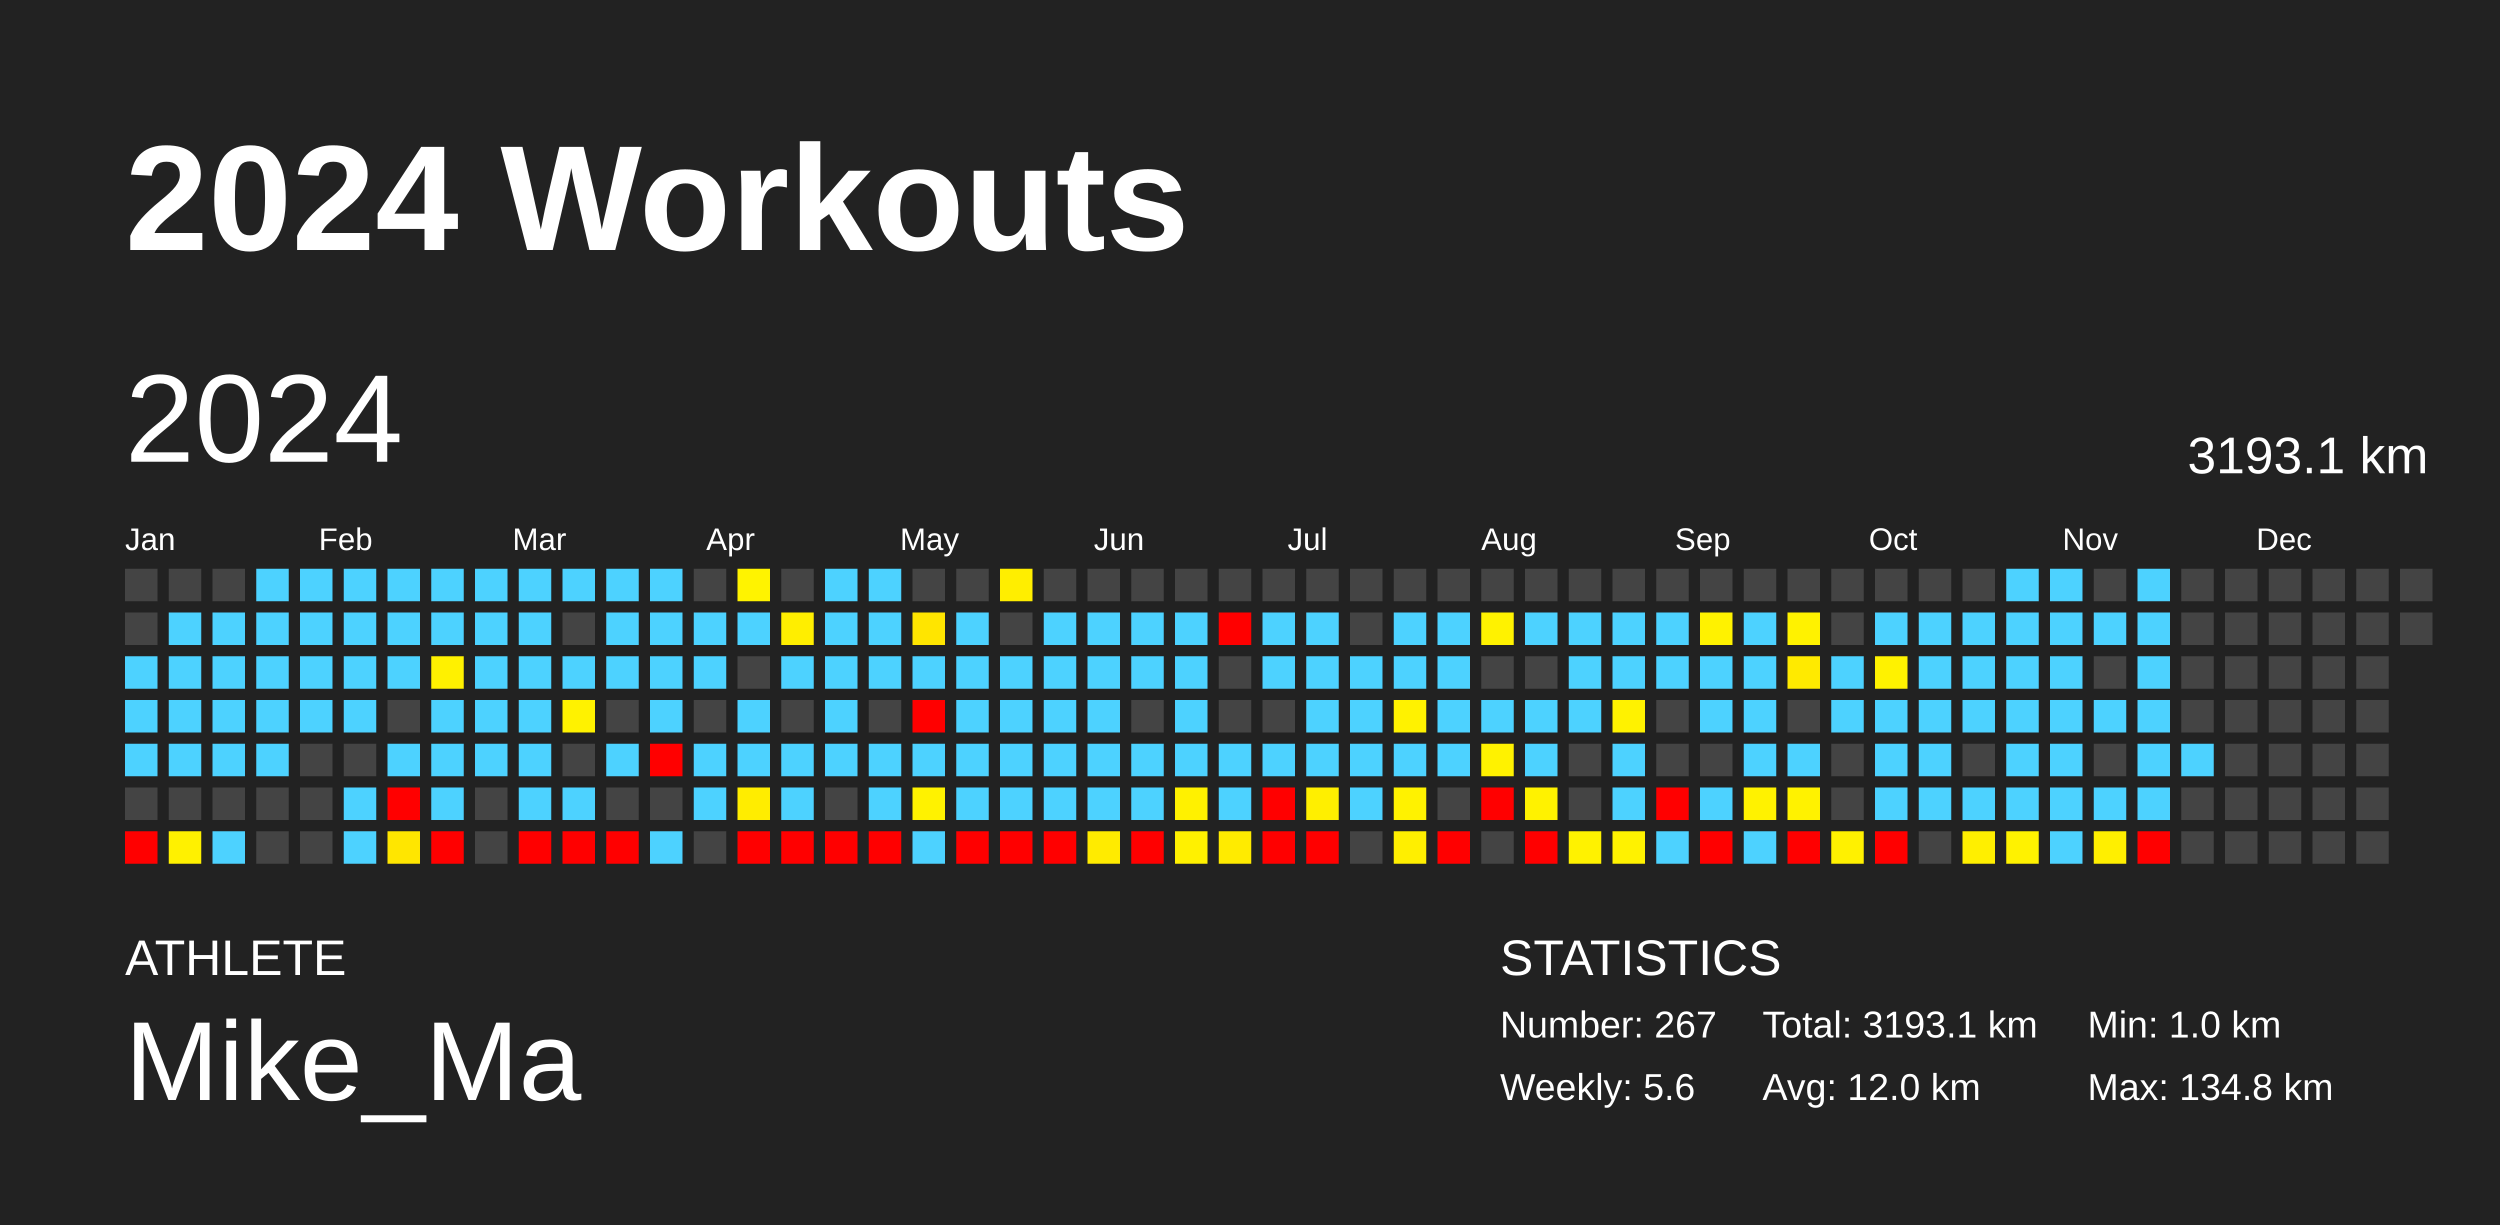
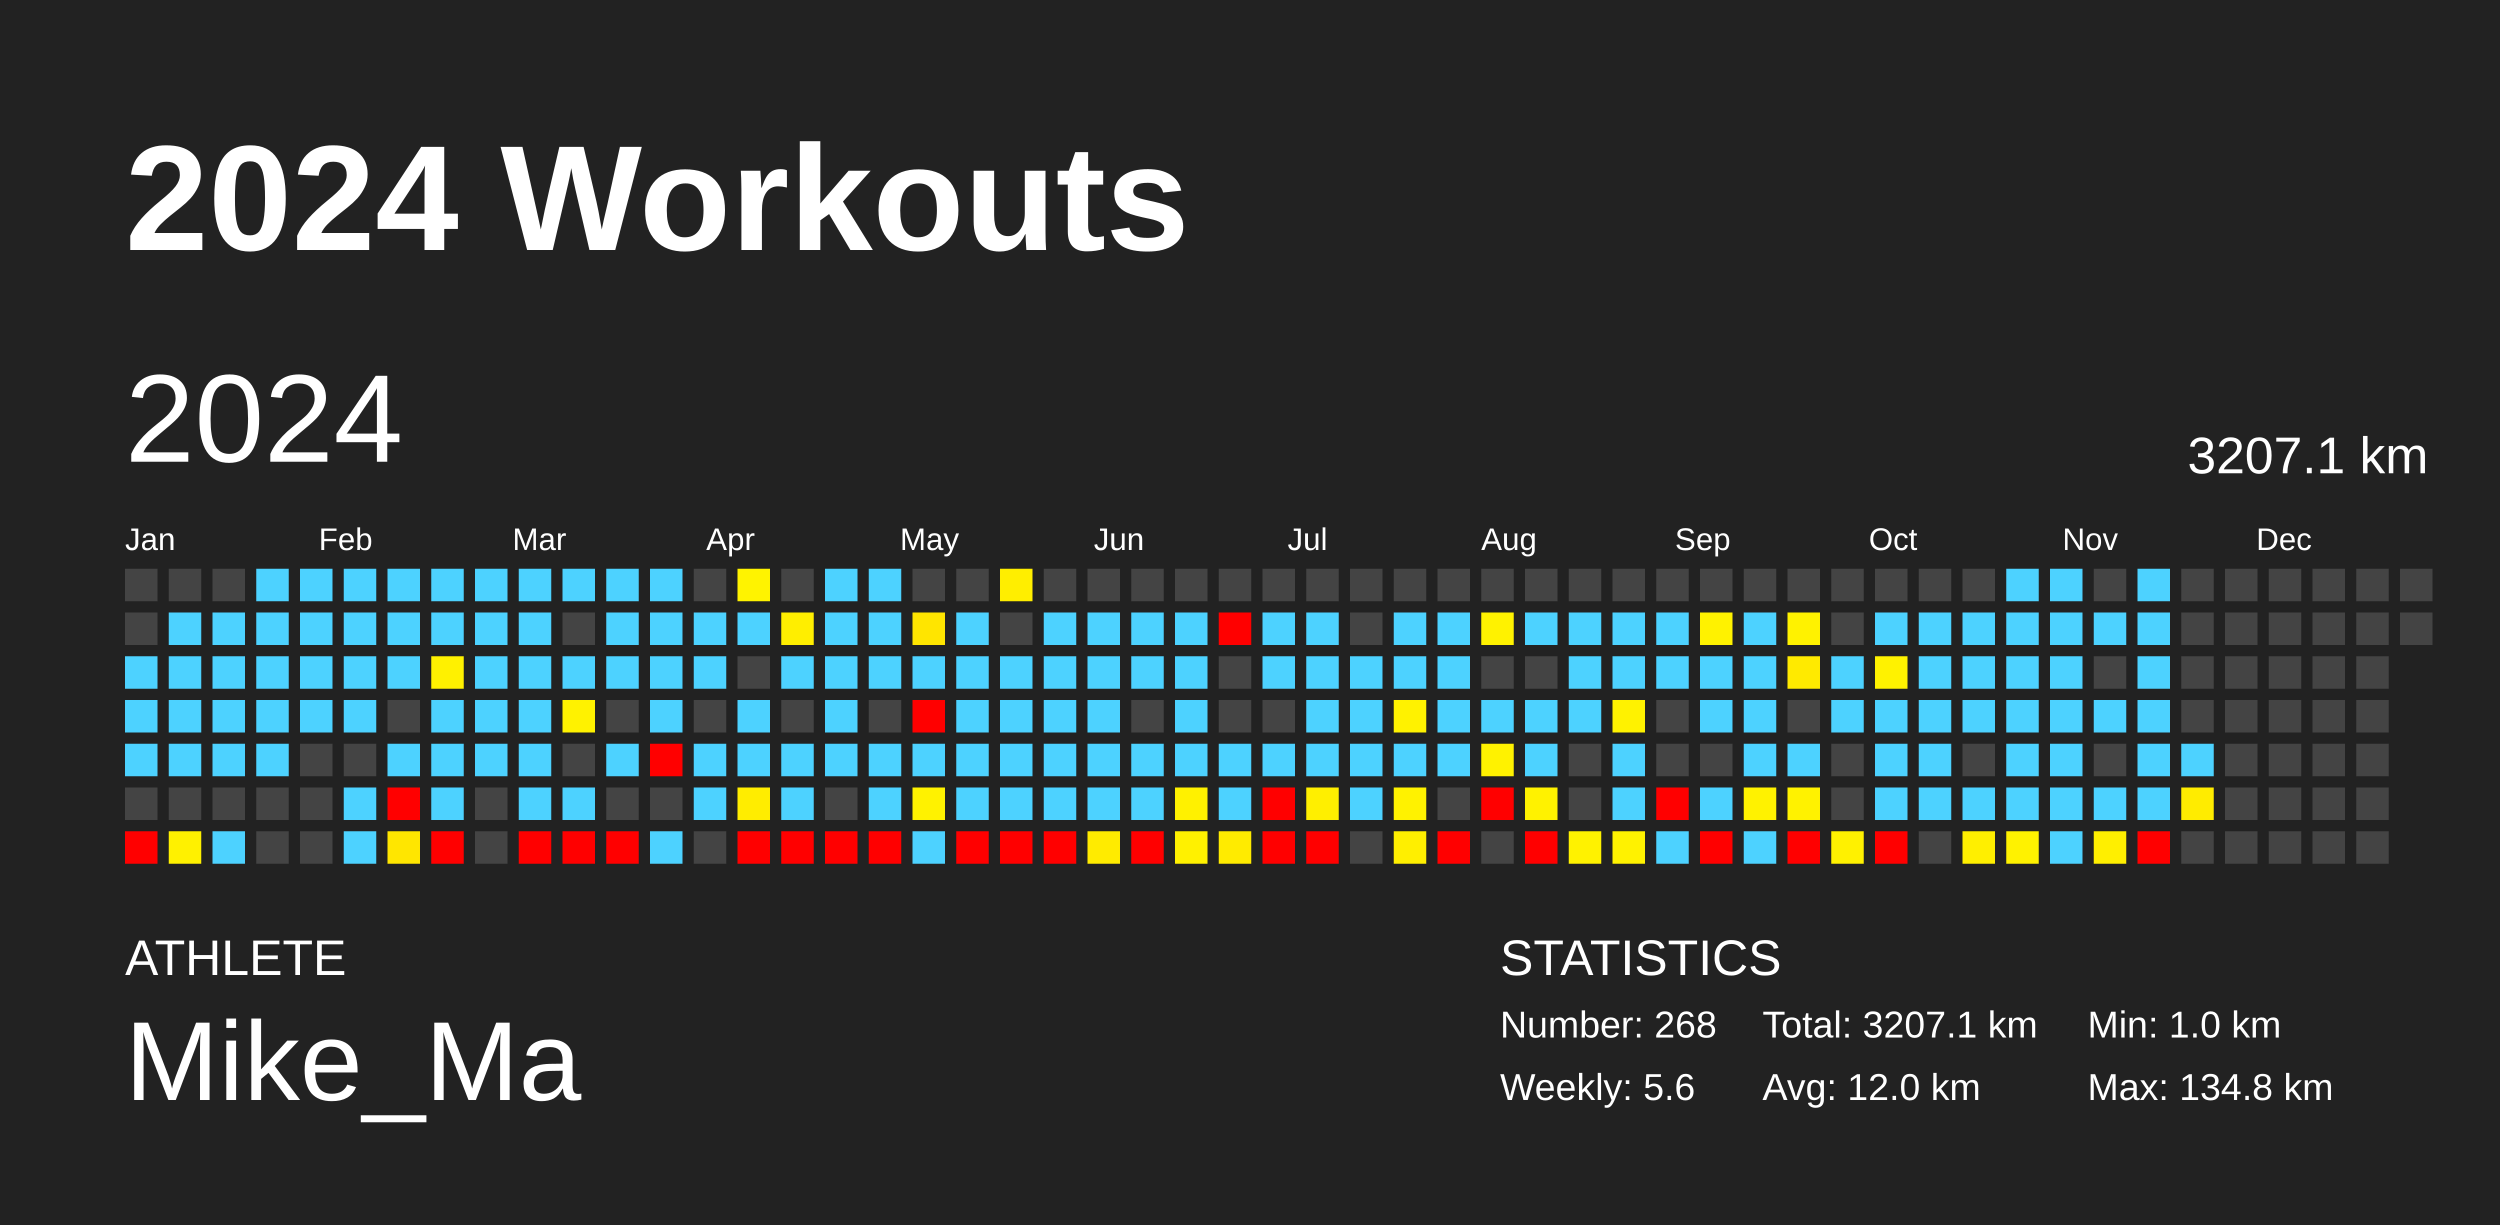
<svg xmlns="http://www.w3.org/2000/svg" baseProfile="full" height="98mm" version="1.1" viewBox="0,0,200,98" width="200mm">
  <defs />
  <rect fill="#222222" height="98" width="200" x="0" y="0" />
  <text fill="#FFFFFF" style="font-size:12px; font-family:Arial; font-weight:bold;" x="10" y="20">2024 Workouts</text>
  <text fill="#FFFFFF" style="font-size:4px; font-family:Arial" x="10" y="78">ATHLETE</text>
  <text fill="#FFFFFF" style="font-size:9px; font-family:Arial" x="10" y="88">Mike_Ma</text>
  <text fill="#FFFFFF" style="font-size:4px; font-family:Arial" x="120" y="78">STATISTICS</text>
-   <text fill="#FFFFFF" style="font-size:3px; font-family:Arial" x="120" y="83">Number: 267</text>
+   <text fill="#FFFFFF" style="font-size:3px; font-family:Arial" x="120" y="83">Number: 268</text>
  <text fill="#FFFFFF" style="font-size:3px; font-family:Arial" x="120" y="88">Weekly: 5.6</text>
-   <text fill="#FFFFFF" style="font-size:3px; font-family:Arial" x="141" y="83">Total: 3193.1 km</text>
+   <text fill="#FFFFFF" style="font-size:3px; font-family:Arial" x="141" y="83">Total: 3207.1 km</text>
  <text fill="#FFFFFF" style="font-size:3px; font-family:Arial" x="141" y="88">Avg: 12.0 km</text>
  <text fill="#FFFFFF" style="font-size:3px; font-family:Arial" x="167" y="83">Min: 1.0 km</text>
  <text fill="#FFFFFF" style="font-size:3px; font-family:Arial" x="167" y="88">Max: 134.8 km</text>
  <text dominant-baseline="hanging" fill="#FFFFFF" style="font-size:10.0px; font-family:Arial;" x="10" y="30">2024</text>
-   <text dominant-baseline="hanging" fill="#FFFFFF" style="font-size:4.125px; font-family:Arial;" x="175" y="35">3193.1 km</text>
+   <text dominant-baseline="hanging" fill="#FFFFFF" style="font-size:4.125px; font-family:Arial;" x="175" y="35">3207.1 km</text>
  <text fill="#FFFFFF" style="font-size:2.5px; font-family:Arial" x="10.0" y="44">Jan</text>
  <text fill="#FFFFFF" style="font-size:2.5px; font-family:Arial" x="25.5" y="44">Feb</text>
  <text fill="#FFFFFF" style="font-size:2.5px; font-family:Arial" x="41.0" y="44">Mar</text>
  <text fill="#FFFFFF" style="font-size:2.5px; font-family:Arial" x="56.5" y="44">Apr</text>
  <text fill="#FFFFFF" style="font-size:2.5px; font-family:Arial" x="72.0" y="44">May</text>
  <text fill="#FFFFFF" style="font-size:2.5px; font-family:Arial" x="87.5" y="44">Jun</text>
  <text fill="#FFFFFF" style="font-size:2.5px; font-family:Arial" x="103.0" y="44">Jul</text>
  <text fill="#FFFFFF" style="font-size:2.5px; font-family:Arial" x="118.5" y="44">Aug</text>
  <text fill="#FFFFFF" style="font-size:2.5px; font-family:Arial" x="134.0" y="44">Sep</text>
  <text fill="#FFFFFF" style="font-size:2.5px; font-family:Arial" x="149.5" y="44">Oct</text>
  <text fill="#FFFFFF" style="font-size:2.5px; font-family:Arial" x="165.0" y="44">Nov</text>
  <text fill="#FFFFFF" style="font-size:2.5px; font-family:Arial" x="180.5" y="44">Dec</text>
  <rect fill="#444444" height="2.6" width="2.6" x="10.0" y="45.5" />
  <rect fill="#444444" height="2.6" width="2.6" x="10.0" y="49.0" />
  <rect fill="#4dd2ff" height="2.6" width="2.6" x="10.0" y="52.5" />
  <rect fill="#4dd2ff" height="2.6" width="2.6" x="10.0" y="56.0" />
  <rect fill="#4dd2ff" height="2.6" width="2.6" x="10.0" y="59.5" />
  <rect fill="#444444" height="2.6" width="2.6" x="10.0" y="63.0" />
  <rect fill="red" height="2.6" width="2.6" x="10.0" y="66.5" />
  <rect fill="#444444" height="2.6" width="2.6" x="13.5" y="45.5" />
  <rect fill="#4dd2ff" height="2.6" width="2.6" x="13.5" y="49.0" />
  <rect fill="#4dd2ff" height="2.6" width="2.6" x="13.5" y="52.5" />
  <rect fill="#4dd2ff" height="2.6" width="2.6" x="13.5" y="56.0" />
  <rect fill="#4dd2ff" height="2.6" width="2.6" x="13.5" y="59.5" />
  <rect fill="#444444" height="2.6" width="2.6" x="13.5" y="63.0" />
  <rect fill="#fff100" height="2.6" width="2.6" x="13.5" y="66.5" />
  <rect fill="#444444" height="2.6" width="2.6" x="17.0" y="45.5" />
  <rect fill="#4dd2ff" height="2.6" width="2.6" x="17.0" y="49.0" />
  <rect fill="#4dd2ff" height="2.6" width="2.6" x="17.0" y="52.5" />
  <rect fill="#4dd2ff" height="2.6" width="2.6" x="17.0" y="56.0" />
  <rect fill="#4dd2ff" height="2.6" width="2.6" x="17.0" y="59.5" />
  <rect fill="#444444" height="2.6" width="2.6" x="17.0" y="63.0" />
  <rect fill="#4dd2ff" height="2.6" width="2.6" x="17.0" y="66.5" />
  <rect fill="#4dd2ff" height="2.6" width="2.6" x="20.5" y="45.5" />
  <rect fill="#4dd2ff" height="2.6" width="2.6" x="20.5" y="49.0" />
  <rect fill="#4dd2ff" height="2.6" width="2.6" x="20.5" y="52.5" />
  <rect fill="#4dd2ff" height="2.6" width="2.6" x="20.5" y="56.0" />
  <rect fill="#4dd2ff" height="2.6" width="2.6" x="20.5" y="59.5" />
  <rect fill="#444444" height="2.6" width="2.6" x="20.5" y="63.0" />
  <rect fill="#444444" height="2.6" width="2.6" x="20.5" y="66.5" />
  <rect fill="#4dd2ff" height="2.6" width="2.6" x="24.0" y="45.5" />
  <rect fill="#4dd2ff" height="2.6" width="2.6" x="24.0" y="49.0" />
  <rect fill="#4dd2ff" height="2.6" width="2.6" x="24.0" y="52.5" />
  <rect fill="#4dd2ff" height="2.6" width="2.6" x="24.0" y="56.0" />
  <rect fill="#444444" height="2.6" width="2.6" x="24.0" y="59.5" />
  <rect fill="#444444" height="2.6" width="2.6" x="24.0" y="63.0" />
  <rect fill="#444444" height="2.6" width="2.6" x="24.0" y="66.5" />
  <rect fill="#4dd2ff" height="2.6" width="2.6" x="27.5" y="45.5" />
  <rect fill="#4dd2ff" height="2.6" width="2.6" x="27.5" y="49.0" />
  <rect fill="#4dd2ff" height="2.6" width="2.6" x="27.5" y="52.5" />
  <rect fill="#4dd2ff" height="2.6" width="2.6" x="27.5" y="56.0" />
  <rect fill="#444444" height="2.6" width="2.6" x="27.5" y="59.5" />
  <rect fill="#4dd2ff" height="2.6" width="2.6" x="27.5" y="63.0" />
  <rect fill="#4dd2ff" height="2.6" width="2.6" x="27.5" y="66.5" />
  <rect fill="#4dd2ff" height="2.6" width="2.6" x="31.0" y="45.5" />
  <rect fill="#4dd2ff" height="2.6" width="2.6" x="31.0" y="49.0" />
  <rect fill="#4dd2ff" height="2.6" width="2.6" x="31.0" y="52.5" />
  <rect fill="#444444" height="2.6" width="2.6" x="31.0" y="56.0" />
  <rect fill="#4dd2ff" height="2.6" width="2.6" x="31.0" y="59.5" />
  <rect fill="red" height="2.6" width="2.6" x="31.0" y="63.0" />
  <rect fill="#ffe600" height="2.6" width="2.6" x="31.0" y="66.5" />
  <rect fill="#4dd2ff" height="2.6" width="2.6" x="34.5" y="45.5" />
  <rect fill="#4dd2ff" height="2.6" width="2.6" x="34.5" y="49.0" />
  <rect fill="#fff100" height="2.6" width="2.6" x="34.5" y="52.5" />
  <rect fill="#4dd2ff" height="2.6" width="2.6" x="34.5" y="56.0" />
  <rect fill="#4dd2ff" height="2.6" width="2.6" x="34.5" y="59.5" />
  <rect fill="#4dd2ff" height="2.6" width="2.6" x="34.5" y="63.0" />
  <rect fill="red" height="2.6" width="2.6" x="34.5" y="66.5" />
  <rect fill="#4dd2ff" height="2.6" width="2.6" x="38.0" y="45.5" />
  <rect fill="#4dd2ff" height="2.6" width="2.6" x="38.0" y="49.0" />
  <rect fill="#4dd2ff" height="2.6" width="2.6" x="38.0" y="52.5" />
  <rect fill="#4dd2ff" height="2.6" width="2.6" x="38.0" y="56.0" />
  <rect fill="#4dd2ff" height="2.6" width="2.6" x="38.0" y="59.5" />
  <rect fill="#444444" height="2.6" width="2.6" x="38.0" y="63.0" />
  <rect fill="#444444" height="2.6" width="2.6" x="38.0" y="66.5" />
  <rect fill="#4dd2ff" height="2.6" width="2.6" x="41.5" y="45.5" />
  <rect fill="#4dd2ff" height="2.6" width="2.6" x="41.5" y="49.0" />
  <rect fill="#4dd2ff" height="2.6" width="2.6" x="41.5" y="52.5" />
  <rect fill="#4dd2ff" height="2.6" width="2.6" x="41.5" y="56.0" />
  <rect fill="#4dd2ff" height="2.6" width="2.6" x="41.5" y="59.5" />
  <rect fill="#4dd2ff" height="2.6" width="2.6" x="41.5" y="63.0" />
  <rect fill="red" height="2.6" width="2.6" x="41.5" y="66.5" />
  <rect fill="#4dd2ff" height="2.6" width="2.6" x="45.0" y="45.5" />
  <rect fill="#444444" height="2.6" width="2.6" x="45.0" y="49.0" />
  <rect fill="#4dd2ff" height="2.6" width="2.6" x="45.0" y="52.5" />
  <rect fill="#fff200" height="2.6" width="2.6" x="45.0" y="56.0" />
  <rect fill="#444444" height="2.6" width="2.6" x="45.0" y="59.5" />
  <rect fill="#4dd2ff" height="2.6" width="2.6" x="45.0" y="63.0" />
  <rect fill="red" height="2.6" width="2.6" x="45.0" y="66.5" />
  <rect fill="#4dd2ff" height="2.6" width="2.6" x="48.5" y="45.5" />
  <rect fill="#4dd2ff" height="2.6" width="2.6" x="48.5" y="49.0" />
  <rect fill="#4dd2ff" height="2.6" width="2.6" x="48.5" y="52.5" />
  <rect fill="#444444" height="2.6" width="2.6" x="48.5" y="56.0" />
  <rect fill="#4dd2ff" height="2.6" width="2.6" x="48.5" y="59.5" />
  <rect fill="#444444" height="2.6" width="2.6" x="48.5" y="63.0" />
  <rect fill="red" height="2.6" width="2.6" x="48.5" y="66.5" />
  <rect fill="#4dd2ff" height="2.6" width="2.6" x="52.0" y="45.5" />
  <rect fill="#4dd2ff" height="2.6" width="2.6" x="52.0" y="49.0" />
  <rect fill="#4dd2ff" height="2.6" width="2.6" x="52.0" y="52.5" />
  <rect fill="#4dd2ff" height="2.6" width="2.6" x="52.0" y="56.0" />
  <rect fill="red" height="2.6" width="2.6" x="52.0" y="59.5" />
  <rect fill="#444444" height="2.6" width="2.6" x="52.0" y="63.0" />
  <rect fill="#4dd2ff" height="2.6" width="2.6" x="52.0" y="66.5" />
  <rect fill="#444444" height="2.6" width="2.6" x="55.5" y="45.5" />
  <rect fill="#4dd2ff" height="2.6" width="2.6" x="55.5" y="49.0" />
  <rect fill="#4dd2ff" height="2.6" width="2.6" x="55.5" y="52.5" />
  <rect fill="#444444" height="2.6" width="2.6" x="55.5" y="56.0" />
  <rect fill="#4dd2ff" height="2.6" width="2.6" x="55.5" y="59.5" />
  <rect fill="#4dd2ff" height="2.6" width="2.6" x="55.5" y="63.0" />
  <rect fill="#444444" height="2.6" width="2.6" x="55.5" y="66.5" />
  <rect fill="#fff300" height="2.6" width="2.6" x="59.0" y="45.5" />
  <rect fill="#4dd2ff" height="2.6" width="2.6" x="59.0" y="49.0" />
  <rect fill="#444444" height="2.6" width="2.6" x="59.0" y="52.5" />
  <rect fill="#4dd2ff" height="2.6" width="2.6" x="59.0" y="56.0" />
  <rect fill="#4dd2ff" height="2.6" width="2.6" x="59.0" y="59.5" />
  <rect fill="#ffed00" height="2.6" width="2.6" x="59.0" y="63.0" />
  <rect fill="red" height="2.6" width="2.6" x="59.0" y="66.5" />
  <rect fill="#444444" height="2.6" width="2.6" x="62.5" y="45.5" />
  <rect fill="#ffee00" height="2.6" width="2.6" x="62.5" y="49.0" />
  <rect fill="#4dd2ff" height="2.6" width="2.6" x="62.5" y="52.5" />
  <rect fill="#444444" height="2.6" width="2.6" x="62.5" y="56.0" />
  <rect fill="#4dd2ff" height="2.6" width="2.6" x="62.5" y="59.5" />
  <rect fill="#4dd2ff" height="2.6" width="2.6" x="62.5" y="63.0" />
  <rect fill="red" height="2.6" width="2.6" x="62.5" y="66.5" />
  <rect fill="#4dd2ff" height="2.6" width="2.6" x="66.0" y="45.5" />
  <rect fill="#4dd2ff" height="2.6" width="2.6" x="66.0" y="49.0" />
  <rect fill="#4dd2ff" height="2.6" width="2.6" x="66.0" y="52.5" />
  <rect fill="#4dd2ff" height="2.6" width="2.6" x="66.0" y="56.0" />
  <rect fill="#4dd2ff" height="2.6" width="2.6" x="66.0" y="59.5" />
  <rect fill="#444444" height="2.6" width="2.6" x="66.0" y="63.0" />
  <rect fill="red" height="2.6" width="2.6" x="66.0" y="66.5" />
  <rect fill="#4dd2ff" height="2.6" width="2.6" x="69.5" y="45.5" />
  <rect fill="#4dd2ff" height="2.6" width="2.6" x="69.5" y="49.0" />
  <rect fill="#4dd2ff" height="2.6" width="2.6" x="69.5" y="52.5" />
  <rect fill="#444444" height="2.6" width="2.6" x="69.5" y="56.0" />
  <rect fill="#4dd2ff" height="2.6" width="2.6" x="69.5" y="59.5" />
  <rect fill="#4dd2ff" height="2.6" width="2.6" x="69.5" y="63.0" />
  <rect fill="red" height="2.6" width="2.6" x="69.5" y="66.5" />
  <rect fill="#444444" height="2.6" width="2.6" x="73.0" y="45.5" />
  <rect fill="#ffe500" height="2.6" width="2.6" x="73.0" y="49.0" />
  <rect fill="#4dd2ff" height="2.6" width="2.6" x="73.0" y="52.5" />
  <rect fill="red" height="2.6" width="2.6" x="73.0" y="56.0" />
  <rect fill="#4dd2ff" height="2.6" width="2.6" x="73.0" y="59.5" />
  <rect fill="#fff200" height="2.6" width="2.6" x="73.0" y="63.0" />
  <rect fill="#4dd2ff" height="2.6" width="2.6" x="73.0" y="66.5" />
  <rect fill="#444444" height="2.6" width="2.6" x="76.5" y="45.5" />
  <rect fill="#4dd2ff" height="2.6" width="2.6" x="76.5" y="49.0" />
  <rect fill="#4dd2ff" height="2.6" width="2.6" x="76.5" y="52.5" />
  <rect fill="#4dd2ff" height="2.6" width="2.6" x="76.5" y="56.0" />
  <rect fill="#4dd2ff" height="2.6" width="2.6" x="76.5" y="59.5" />
  <rect fill="#4dd2ff" height="2.6" width="2.6" x="76.5" y="63.0" />
  <rect fill="red" height="2.6" width="2.6" x="76.5" y="66.5" />
  <rect fill="#ffee00" height="2.6" width="2.6" x="80.0" y="45.5" />
  <rect fill="#444444" height="2.6" width="2.6" x="80.0" y="49.0" />
  <rect fill="#4dd2ff" height="2.6" width="2.6" x="80.0" y="52.5" />
  <rect fill="#4dd2ff" height="2.6" width="2.6" x="80.0" y="56.0" />
  <rect fill="#4dd2ff" height="2.6" width="2.6" x="80.0" y="59.5" />
  <rect fill="#4dd2ff" height="2.6" width="2.6" x="80.0" y="63.0" />
  <rect fill="red" height="2.6" width="2.6" x="80.0" y="66.5" />
  <rect fill="#444444" height="2.6" width="2.6" x="83.5" y="45.5" />
  <rect fill="#4dd2ff" height="2.6" width="2.6" x="83.5" y="49.0" />
  <rect fill="#4dd2ff" height="2.6" width="2.6" x="83.5" y="52.5" />
  <rect fill="#4dd2ff" height="2.6" width="2.6" x="83.5" y="56.0" />
  <rect fill="#4dd2ff" height="2.6" width="2.6" x="83.5" y="59.5" />
  <rect fill="#4dd2ff" height="2.6" width="2.6" x="83.5" y="63.0" />
  <rect fill="red" height="2.6" width="2.6" x="83.5" y="66.5" />
  <rect fill="#444444" height="2.6" width="2.6" x="87.0" y="45.5" />
  <rect fill="#4dd2ff" height="2.6" width="2.6" x="87.0" y="49.0" />
  <rect fill="#4dd2ff" height="2.6" width="2.6" x="87.0" y="52.5" />
  <rect fill="#4dd2ff" height="2.6" width="2.6" x="87.0" y="56.0" />
  <rect fill="#4dd2ff" height="2.6" width="2.6" x="87.0" y="59.5" />
  <rect fill="#4dd2ff" height="2.6" width="2.6" x="87.0" y="63.0" />
  <rect fill="#ffeb00" height="2.6" width="2.6" x="87.0" y="66.5" />
  <rect fill="#444444" height="2.6" width="2.6" x="90.5" y="45.5" />
  <rect fill="#4dd2ff" height="2.6" width="2.6" x="90.5" y="49.0" />
  <rect fill="#4dd2ff" height="2.6" width="2.6" x="90.5" y="52.5" />
  <rect fill="#444444" height="2.6" width="2.6" x="90.5" y="56.0" />
  <rect fill="#4dd2ff" height="2.6" width="2.6" x="90.5" y="59.5" />
  <rect fill="#4dd2ff" height="2.6" width="2.6" x="90.5" y="63.0" />
  <rect fill="red" height="2.6" width="2.6" x="90.5" y="66.5" />
  <rect fill="#444444" height="2.6" width="2.6" x="94.0" y="45.5" />
  <rect fill="#4dd2ff" height="2.6" width="2.6" x="94.0" y="49.0" />
  <rect fill="#4dd2ff" height="2.6" width="2.6" x="94.0" y="52.5" />
  <rect fill="#4dd2ff" height="2.6" width="2.6" x="94.0" y="56.0" />
  <rect fill="#4dd2ff" height="2.6" width="2.6" x="94.0" y="59.5" />
  <rect fill="#fff100" height="2.6" width="2.6" x="94.0" y="63.0" />
  <rect fill="#fff100" height="2.6" width="2.6" x="94.0" y="66.5" />
  <rect fill="#444444" height="2.6" width="2.6" x="97.5" y="45.5" />
  <rect fill="red" height="2.6" width="2.6" x="97.5" y="49.0" />
  <rect fill="#444444" height="2.6" width="2.6" x="97.5" y="52.5" />
  <rect fill="#444444" height="2.6" width="2.6" x="97.5" y="56.0" />
  <rect fill="#4dd2ff" height="2.6" width="2.6" x="97.5" y="59.5" />
  <rect fill="#4dd2ff" height="2.6" width="2.6" x="97.5" y="63.0" />
  <rect fill="#ffeb00" height="2.6" width="2.6" x="97.5" y="66.5" />
  <rect fill="#444444" height="2.6" width="2.6" x="101.0" y="45.5" />
  <rect fill="#4dd2ff" height="2.6" width="2.6" x="101.0" y="49.0" />
  <rect fill="#4dd2ff" height="2.6" width="2.6" x="101.0" y="52.5" />
  <rect fill="#444444" height="2.6" width="2.6" x="101.0" y="56.0" />
  <rect fill="#4dd2ff" height="2.6" width="2.6" x="101.0" y="59.5" />
  <rect fill="red" height="2.6" width="2.6" x="101.0" y="63.0" />
  <rect fill="red" height="2.6" width="2.6" x="101.0" y="66.5" />
  <rect fill="#444444" height="2.6" width="2.6" x="104.5" y="45.5" />
  <rect fill="#4dd2ff" height="2.6" width="2.6" x="104.5" y="49.0" />
  <rect fill="#4dd2ff" height="2.6" width="2.6" x="104.5" y="52.5" />
  <rect fill="#4dd2ff" height="2.6" width="2.6" x="104.5" y="56.0" />
  <rect fill="#4dd2ff" height="2.6" width="2.6" x="104.5" y="59.5" />
  <rect fill="#ffef00" height="2.6" width="2.6" x="104.5" y="63.0" />
  <rect fill="red" height="2.6" width="2.6" x="104.5" y="66.5" />
  <rect fill="#444444" height="2.6" width="2.6" x="108.0" y="45.5" />
  <rect fill="#444444" height="2.6" width="2.6" x="108.0" y="49.0" />
  <rect fill="#4dd2ff" height="2.6" width="2.6" x="108.0" y="52.5" />
  <rect fill="#4dd2ff" height="2.6" width="2.6" x="108.0" y="56.0" />
  <rect fill="#4dd2ff" height="2.6" width="2.6" x="108.0" y="59.5" />
  <rect fill="#4dd2ff" height="2.6" width="2.6" x="108.0" y="63.0" />
  <rect fill="#444444" height="2.6" width="2.6" x="108.0" y="66.5" />
  <rect fill="#444444" height="2.6" width="2.6" x="111.5" y="45.5" />
  <rect fill="#4dd2ff" height="2.6" width="2.6" x="111.5" y="49.0" />
  <rect fill="#4dd2ff" height="2.6" width="2.6" x="111.5" y="52.5" />
  <rect fill="#fff200" height="2.6" width="2.6" x="111.5" y="56.0" />
  <rect fill="#4dd2ff" height="2.6" width="2.6" x="111.5" y="59.5" />
  <rect fill="#fff200" height="2.6" width="2.6" x="111.5" y="63.0" />
  <rect fill="#ffef00" height="2.6" width="2.6" x="111.5" y="66.5" />
  <rect fill="#444444" height="2.6" width="2.6" x="115.0" y="45.5" />
  <rect fill="#4dd2ff" height="2.6" width="2.6" x="115.0" y="49.0" />
  <rect fill="#4dd2ff" height="2.6" width="2.6" x="115.0" y="52.5" />
  <rect fill="#4dd2ff" height="2.6" width="2.6" x="115.0" y="56.0" />
  <rect fill="#4dd2ff" height="2.6" width="2.6" x="115.0" y="59.5" />
  <rect fill="#444444" height="2.6" width="2.6" x="115.0" y="63.0" />
  <rect fill="red" height="2.6" width="2.6" x="115.0" y="66.5" />
  <rect fill="#444444" height="2.6" width="2.6" x="118.5" y="45.5" />
  <rect fill="#fff200" height="2.6" width="2.6" x="118.5" y="49.0" />
  <rect fill="#444444" height="2.6" width="2.6" x="118.5" y="52.5" />
  <rect fill="#4dd2ff" height="2.6" width="2.6" x="118.5" y="56.0" />
  <rect fill="#fff200" height="2.6" width="2.6" x="118.5" y="59.5" />
  <rect fill="red" height="2.6" width="2.6" x="118.5" y="63.0" />
  <rect fill="#444444" height="2.6" width="2.6" x="118.5" y="66.5" />
  <rect fill="#444444" height="2.6" width="2.6" x="122.0" y="45.5" />
  <rect fill="#4dd2ff" height="2.6" width="2.6" x="122.0" y="49.0" />
  <rect fill="#444444" height="2.6" width="2.6" x="122.0" y="52.5" />
  <rect fill="#4dd2ff" height="2.6" width="2.6" x="122.0" y="56.0" />
  <rect fill="#4dd2ff" height="2.6" width="2.6" x="122.0" y="59.5" />
  <rect fill="#fff200" height="2.6" width="2.6" x="122.0" y="63.0" />
  <rect fill="red" height="2.6" width="2.6" x="122.0" y="66.5" />
  <rect fill="#444444" height="2.6" width="2.6" x="125.5" y="45.5" />
  <rect fill="#4dd2ff" height="2.6" width="2.6" x="125.5" y="49.0" />
  <rect fill="#4dd2ff" height="2.6" width="2.6" x="125.5" y="52.5" />
  <rect fill="#4dd2ff" height="2.6" width="2.6" x="125.5" y="56.0" />
  <rect fill="#444444" height="2.6" width="2.6" x="125.5" y="59.5" />
  <rect fill="#444444" height="2.6" width="2.6" x="125.5" y="63.0" />
  <rect fill="#fff200" height="2.6" width="2.6" x="125.5" y="66.5" />
  <rect fill="#444444" height="2.6" width="2.6" x="129.0" y="45.5" />
  <rect fill="#4dd2ff" height="2.6" width="2.6" x="129.0" y="49.0" />
  <rect fill="#4dd2ff" height="2.6" width="2.6" x="129.0" y="52.5" />
  <rect fill="#fff200" height="2.6" width="2.6" x="129.0" y="56.0" />
  <rect fill="#4dd2ff" height="2.6" width="2.6" x="129.0" y="59.5" />
  <rect fill="#4dd2ff" height="2.6" width="2.6" x="129.0" y="63.0" />
  <rect fill="#fff200" height="2.6" width="2.6" x="129.0" y="66.5" />
  <rect fill="#444444" height="2.6" width="2.6" x="132.5" y="45.5" />
  <rect fill="#4dd2ff" height="2.6" width="2.6" x="132.5" y="49.0" />
  <rect fill="#4dd2ff" height="2.6" width="2.6" x="132.5" y="52.5" />
  <rect fill="#444444" height="2.6" width="2.6" x="132.5" y="56.0" />
  <rect fill="#444444" height="2.6" width="2.6" x="132.5" y="59.5" />
  <rect fill="red" height="2.6" width="2.6" x="132.5" y="63.0" />
  <rect fill="#4dd2ff" height="2.6" width="2.6" x="132.5" y="66.5" />
  <rect fill="#444444" height="2.6" width="2.6" x="136.0" y="45.5" />
  <rect fill="#fff200" height="2.6" width="2.6" x="136.0" y="49.0" />
  <rect fill="#4dd2ff" height="2.6" width="2.6" x="136.0" y="52.5" />
  <rect fill="#4dd2ff" height="2.6" width="2.6" x="136.0" y="56.0" />
  <rect fill="#444444" height="2.6" width="2.6" x="136.0" y="59.5" />
  <rect fill="#4dd2ff" height="2.6" width="2.6" x="136.0" y="63.0" />
  <rect fill="red" height="2.6" width="2.6" x="136.0" y="66.5" />
  <rect fill="#444444" height="2.6" width="2.6" x="139.5" y="45.5" />
  <rect fill="#4dd2ff" height="2.6" width="2.6" x="139.5" y="49.0" />
  <rect fill="#4dd2ff" height="2.6" width="2.6" x="139.5" y="52.5" />
  <rect fill="#4dd2ff" height="2.6" width="2.6" x="139.5" y="56.0" />
  <rect fill="#4dd2ff" height="2.6" width="2.6" x="139.5" y="59.5" />
  <rect fill="#fff200" height="2.6" width="2.6" x="139.5" y="63.0" />
  <rect fill="#4dd2ff" height="2.6" width="2.6" x="139.5" y="66.5" />
  <rect fill="#444444" height="2.6" width="2.6" x="143.0" y="45.5" />
  <rect fill="#fff200" height="2.6" width="2.6" x="143.0" y="49.0" />
  <rect fill="#ffea00" height="2.6" width="2.6" x="143.0" y="52.5" />
  <rect fill="#444444" height="2.6" width="2.6" x="143.0" y="56.0" />
  <rect fill="#4dd2ff" height="2.6" width="2.6" x="143.0" y="59.5" />
  <rect fill="#fff200" height="2.6" width="2.6" x="143.0" y="63.0" />
  <rect fill="red" height="2.6" width="2.6" x="143.0" y="66.5" />
  <rect fill="#444444" height="2.6" width="2.6" x="146.5" y="45.5" />
  <rect fill="#444444" height="2.6" width="2.6" x="146.5" y="49.0" />
  <rect fill="#4dd2ff" height="2.6" width="2.6" x="146.5" y="52.5" />
  <rect fill="#4dd2ff" height="2.6" width="2.6" x="146.5" y="56.0" />
  <rect fill="#444444" height="2.6" width="2.6" x="146.5" y="59.5" />
  <rect fill="#444444" height="2.6" width="2.6" x="146.5" y="63.0" />
  <rect fill="#fff100" height="2.6" width="2.6" x="146.5" y="66.5" />
  <rect fill="#444444" height="2.6" width="2.6" x="150.0" y="45.5" />
  <rect fill="#4dd2ff" height="2.6" width="2.6" x="150.0" y="49.0" />
  <rect fill="#fff200" height="2.6" width="2.6" x="150.0" y="52.5" />
  <rect fill="#4dd2ff" height="2.6" width="2.6" x="150.0" y="56.0" />
  <rect fill="#4dd2ff" height="2.6" width="2.6" x="150.0" y="59.5" />
  <rect fill="#4dd2ff" height="2.6" width="2.6" x="150.0" y="63.0" />
  <rect fill="red" height="2.6" width="2.6" x="150.0" y="66.5" />
  <rect fill="#444444" height="2.6" width="2.6" x="153.5" y="45.5" />
  <rect fill="#4dd2ff" height="2.6" width="2.6" x="153.5" y="49.0" />
  <rect fill="#4dd2ff" height="2.6" width="2.6" x="153.5" y="52.5" />
  <rect fill="#4dd2ff" height="2.6" width="2.6" x="153.5" y="56.0" />
  <rect fill="#4dd2ff" height="2.6" width="2.6" x="153.5" y="59.5" />
  <rect fill="#4dd2ff" height="2.6" width="2.6" x="153.5" y="63.0" />
  <rect fill="#444444" height="2.6" width="2.6" x="153.5" y="66.5" />
  <rect fill="#444444" height="2.6" width="2.6" x="157.0" y="45.5" />
  <rect fill="#4dd2ff" height="2.6" width="2.6" x="157.0" y="49.0" />
  <rect fill="#4dd2ff" height="2.6" width="2.6" x="157.0" y="52.5" />
  <rect fill="#4dd2ff" height="2.6" width="2.6" x="157.0" y="56.0" />
  <rect fill="#444444" height="2.6" width="2.6" x="157.0" y="59.5" />
  <rect fill="#4dd2ff" height="2.6" width="2.6" x="157.0" y="63.0" />
  <rect fill="#ffef00" height="2.6" width="2.6" x="157.0" y="66.5" />
  <rect fill="#4dd2ff" height="2.6" width="2.6" x="160.5" y="45.5" />
  <rect fill="#4dd2ff" height="2.6" width="2.6" x="160.5" y="49.0" />
  <rect fill="#4dd2ff" height="2.6" width="2.6" x="160.5" y="52.5" />
  <rect fill="#4dd2ff" height="2.6" width="2.6" x="160.5" y="56.0" />
  <rect fill="#4dd2ff" height="2.6" width="2.6" x="160.5" y="59.5" />
  <rect fill="#4dd2ff" height="2.6" width="2.6" x="160.5" y="63.0" />
  <rect fill="#fff200" height="2.6" width="2.6" x="160.5" y="66.5" />
  <rect fill="#4dd2ff" height="2.6" width="2.6" x="164.0" y="45.5" />
  <rect fill="#4dd2ff" height="2.6" width="2.6" x="164.0" y="49.0" />
  <rect fill="#4dd2ff" height="2.6" width="2.6" x="164.0" y="52.5" />
  <rect fill="#4dd2ff" height="2.6" width="2.6" x="164.0" y="56.0" />
  <rect fill="#4dd2ff" height="2.6" width="2.6" x="164.0" y="59.5" />
  <rect fill="#4dd2ff" height="2.6" width="2.6" x="164.0" y="63.0" />
  <rect fill="#4dd2ff" height="2.6" width="2.6" x="164.0" y="66.5" />
  <rect fill="#444444" height="2.6" width="2.6" x="167.5" y="45.5" />
  <rect fill="#4dd2ff" height="2.6" width="2.6" x="167.5" y="49.0" />
  <rect fill="#444444" height="2.6" width="2.6" x="167.5" y="52.5" />
  <rect fill="#4dd2ff" height="2.6" width="2.6" x="167.5" y="56.0" />
  <rect fill="#444444" height="2.6" width="2.6" x="167.5" y="59.5" />
  <rect fill="#4dd2ff" height="2.6" width="2.6" x="167.5" y="63.0" />
  <rect fill="#ffef00" height="2.6" width="2.6" x="167.5" y="66.5" />
  <rect fill="#4dd2ff" height="2.6" width="2.6" x="171.0" y="45.5" />
  <rect fill="#4dd2ff" height="2.6" width="2.6" x="171.0" y="49.0" />
  <rect fill="#4dd2ff" height="2.6" width="2.6" x="171.0" y="52.5" />
  <rect fill="#4dd2ff" height="2.6" width="2.6" x="171.0" y="56.0" />
  <rect fill="#4dd2ff" height="2.6" width="2.6" x="171.0" y="59.5" />
  <rect fill="#4dd2ff" height="2.6" width="2.6" x="171.0" y="63.0" />
  <rect fill="red" height="2.6" width="2.6" x="171.0" y="66.5" />
  <rect fill="#444444" height="2.6" width="2.6" x="174.5" y="45.5" />
  <rect fill="#444444" height="2.6" width="2.6" x="174.5" y="49.0" />
  <rect fill="#444444" height="2.6" width="2.6" x="174.5" y="52.5" />
  <rect fill="#444444" height="2.6" width="2.6" x="174.5" y="56.0" />
  <rect fill="#4dd2ff" height="2.6" width="2.6" x="174.5" y="59.5" />
-   <rect fill="#444444" height="2.6" width="2.6" x="174.5" y="63.0" />
+   <rect fill="#ffec00" height="2.6" width="2.6" x="174.5" y="63.0" />
  <rect fill="#444444" height="2.6" width="2.6" x="174.5" y="66.5" />
  <rect fill="#444444" height="2.6" width="2.6" x="178.0" y="45.5" />
  <rect fill="#444444" height="2.6" width="2.6" x="178.0" y="49.0" />
  <rect fill="#444444" height="2.6" width="2.6" x="178.0" y="52.5" />
  <rect fill="#444444" height="2.6" width="2.6" x="178.0" y="56.0" />
  <rect fill="#444444" height="2.6" width="2.6" x="178.0" y="59.5" />
  <rect fill="#444444" height="2.6" width="2.6" x="178.0" y="63.0" />
  <rect fill="#444444" height="2.6" width="2.6" x="178.0" y="66.5" />
  <rect fill="#444444" height="2.6" width="2.6" x="181.5" y="45.5" />
  <rect fill="#444444" height="2.6" width="2.6" x="181.5" y="49.0" />
  <rect fill="#444444" height="2.6" width="2.6" x="181.5" y="52.5" />
  <rect fill="#444444" height="2.6" width="2.6" x="181.5" y="56.0" />
  <rect fill="#444444" height="2.6" width="2.6" x="181.5" y="59.5" />
  <rect fill="#444444" height="2.6" width="2.6" x="181.5" y="63.0" />
  <rect fill="#444444" height="2.6" width="2.6" x="181.5" y="66.5" />
  <rect fill="#444444" height="2.6" width="2.6" x="185.0" y="45.5" />
  <rect fill="#444444" height="2.6" width="2.6" x="185.0" y="49.0" />
  <rect fill="#444444" height="2.6" width="2.6" x="185.0" y="52.5" />
  <rect fill="#444444" height="2.6" width="2.6" x="185.0" y="56.0" />
  <rect fill="#444444" height="2.6" width="2.6" x="185.0" y="59.5" />
  <rect fill="#444444" height="2.6" width="2.6" x="185.0" y="63.0" />
  <rect fill="#444444" height="2.6" width="2.6" x="185.0" y="66.5" />
  <rect fill="#444444" height="2.6" width="2.6" x="188.5" y="45.5" />
  <rect fill="#444444" height="2.6" width="2.6" x="188.5" y="49.0" />
  <rect fill="#444444" height="2.6" width="2.6" x="188.5" y="52.5" />
  <rect fill="#444444" height="2.6" width="2.6" x="188.5" y="56.0" />
  <rect fill="#444444" height="2.6" width="2.6" x="188.5" y="59.5" />
  <rect fill="#444444" height="2.6" width="2.6" x="188.5" y="63.0" />
  <rect fill="#444444" height="2.6" width="2.6" x="188.5" y="66.5" />
  <rect fill="#444444" height="2.6" width="2.6" x="192.0" y="45.5" />
  <rect fill="#444444" height="2.6" width="2.6" x="192.0" y="49.0" />
</svg>
